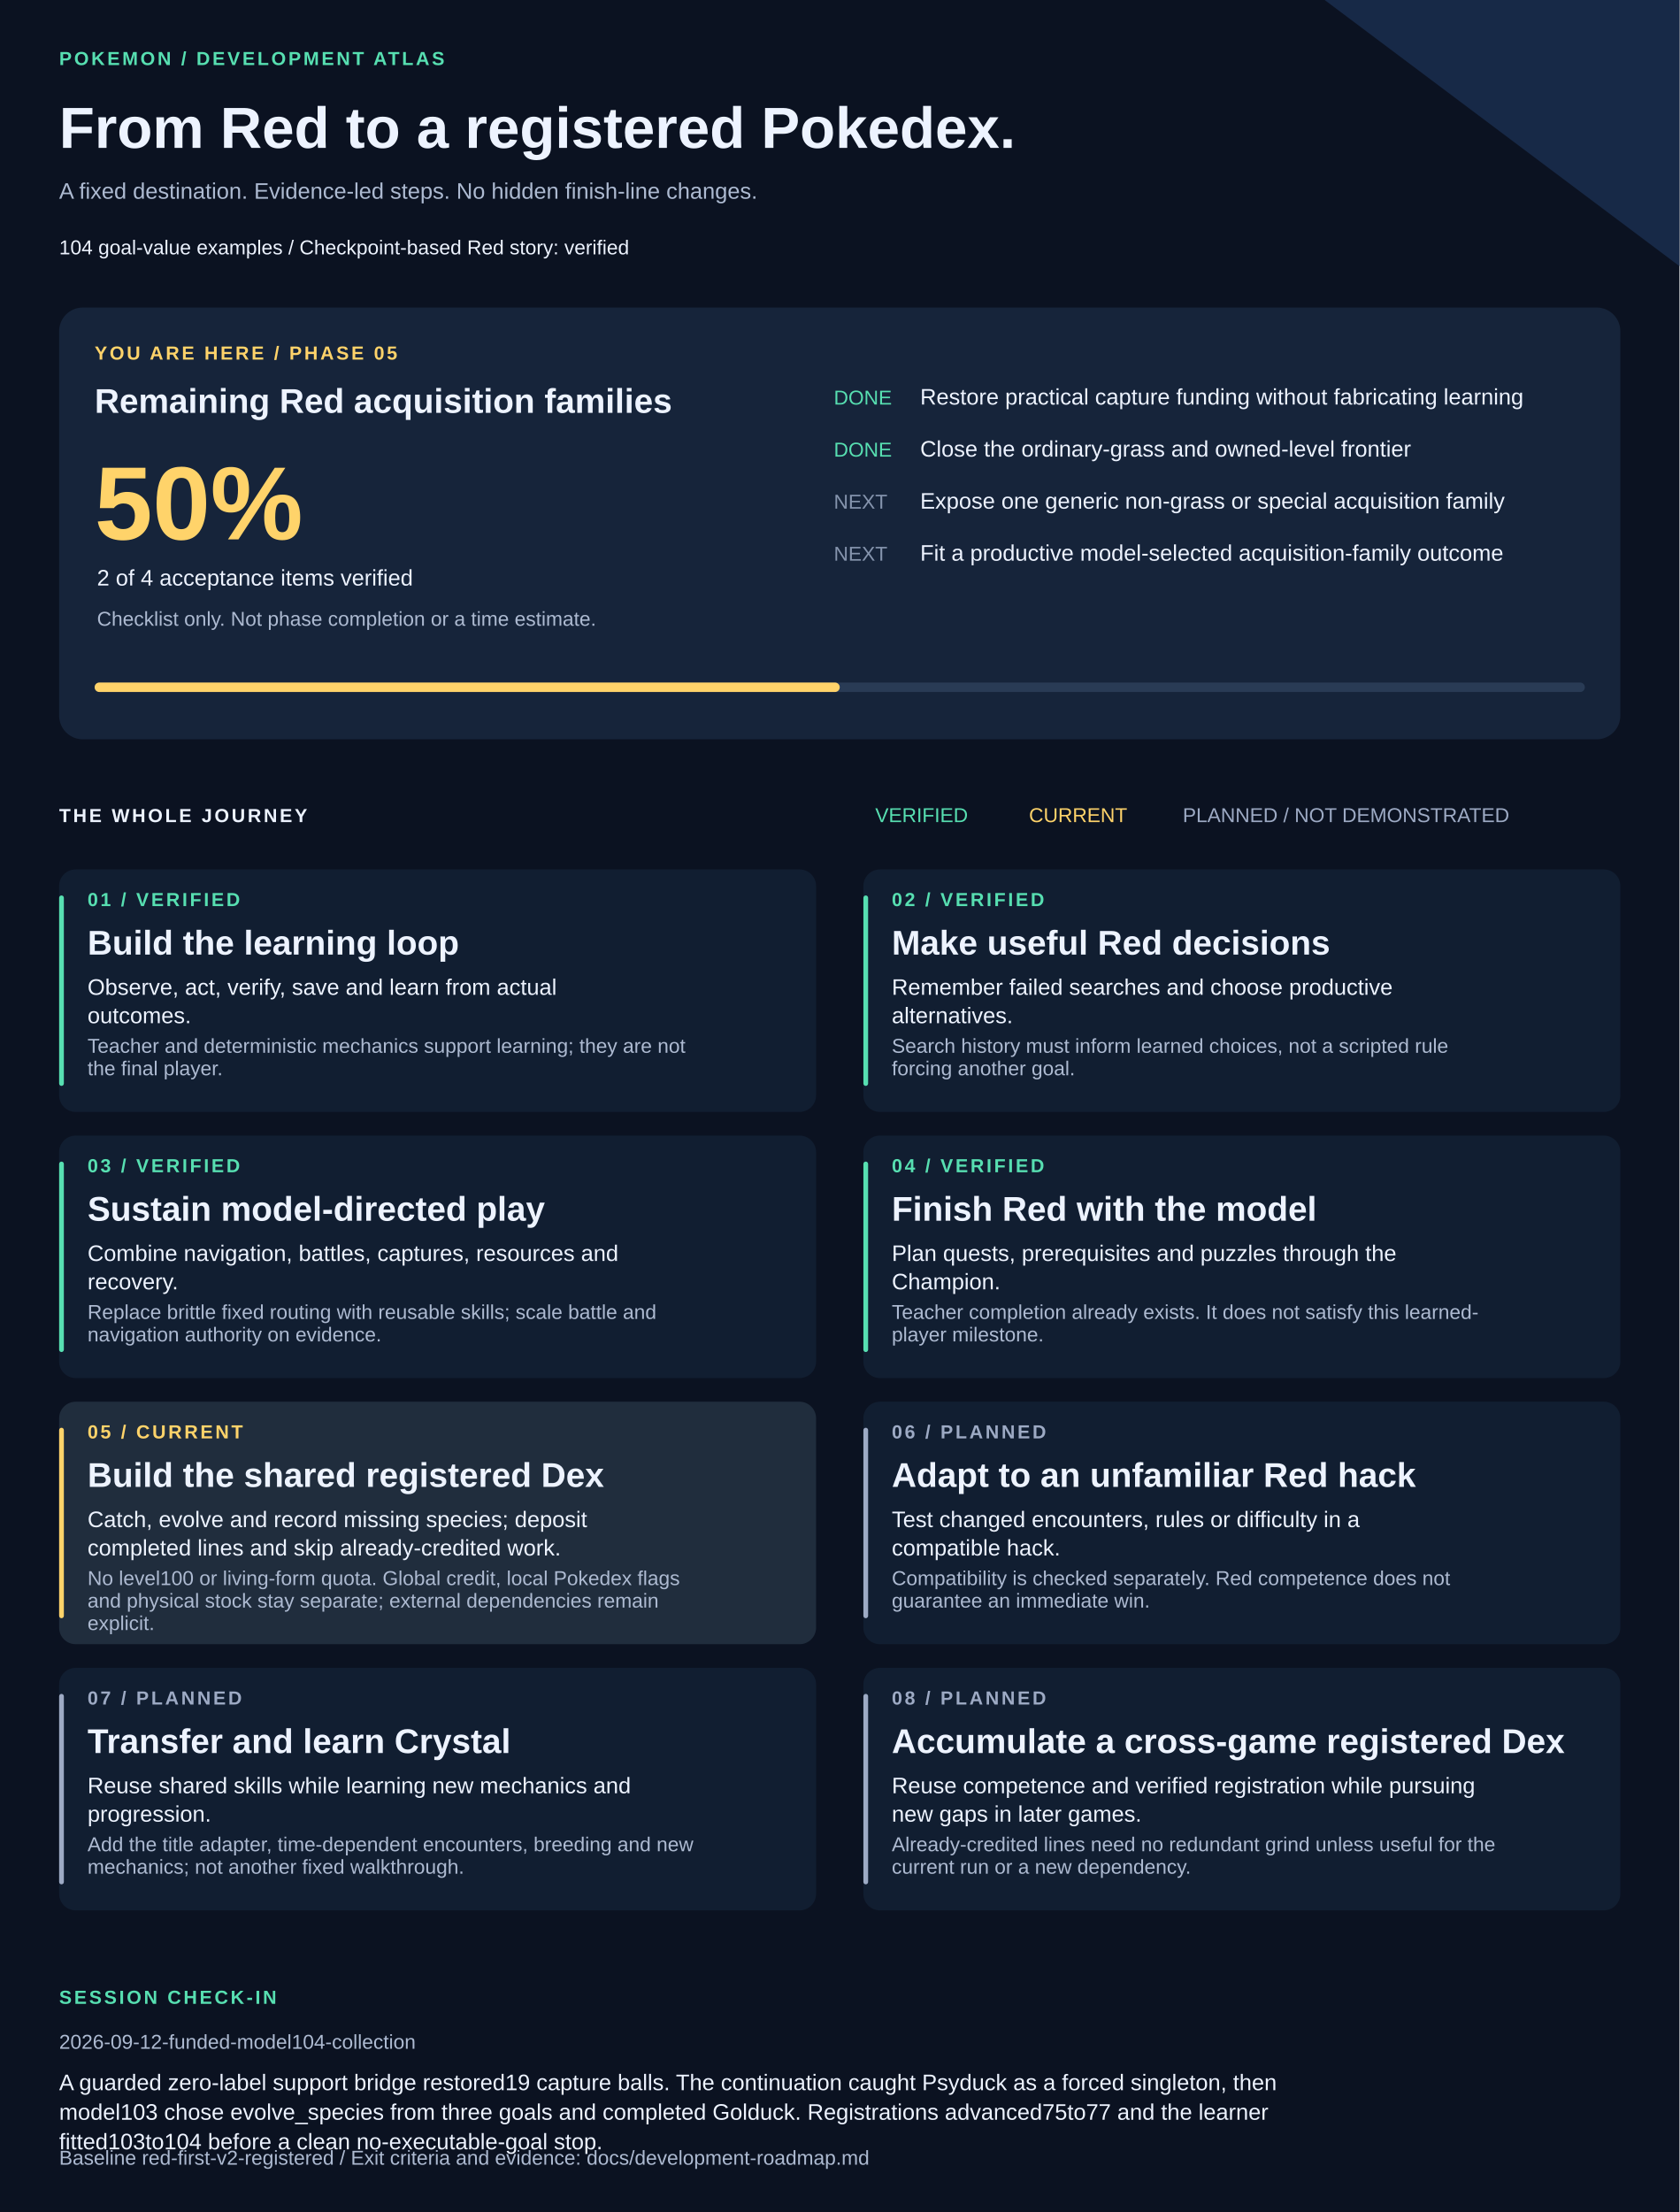
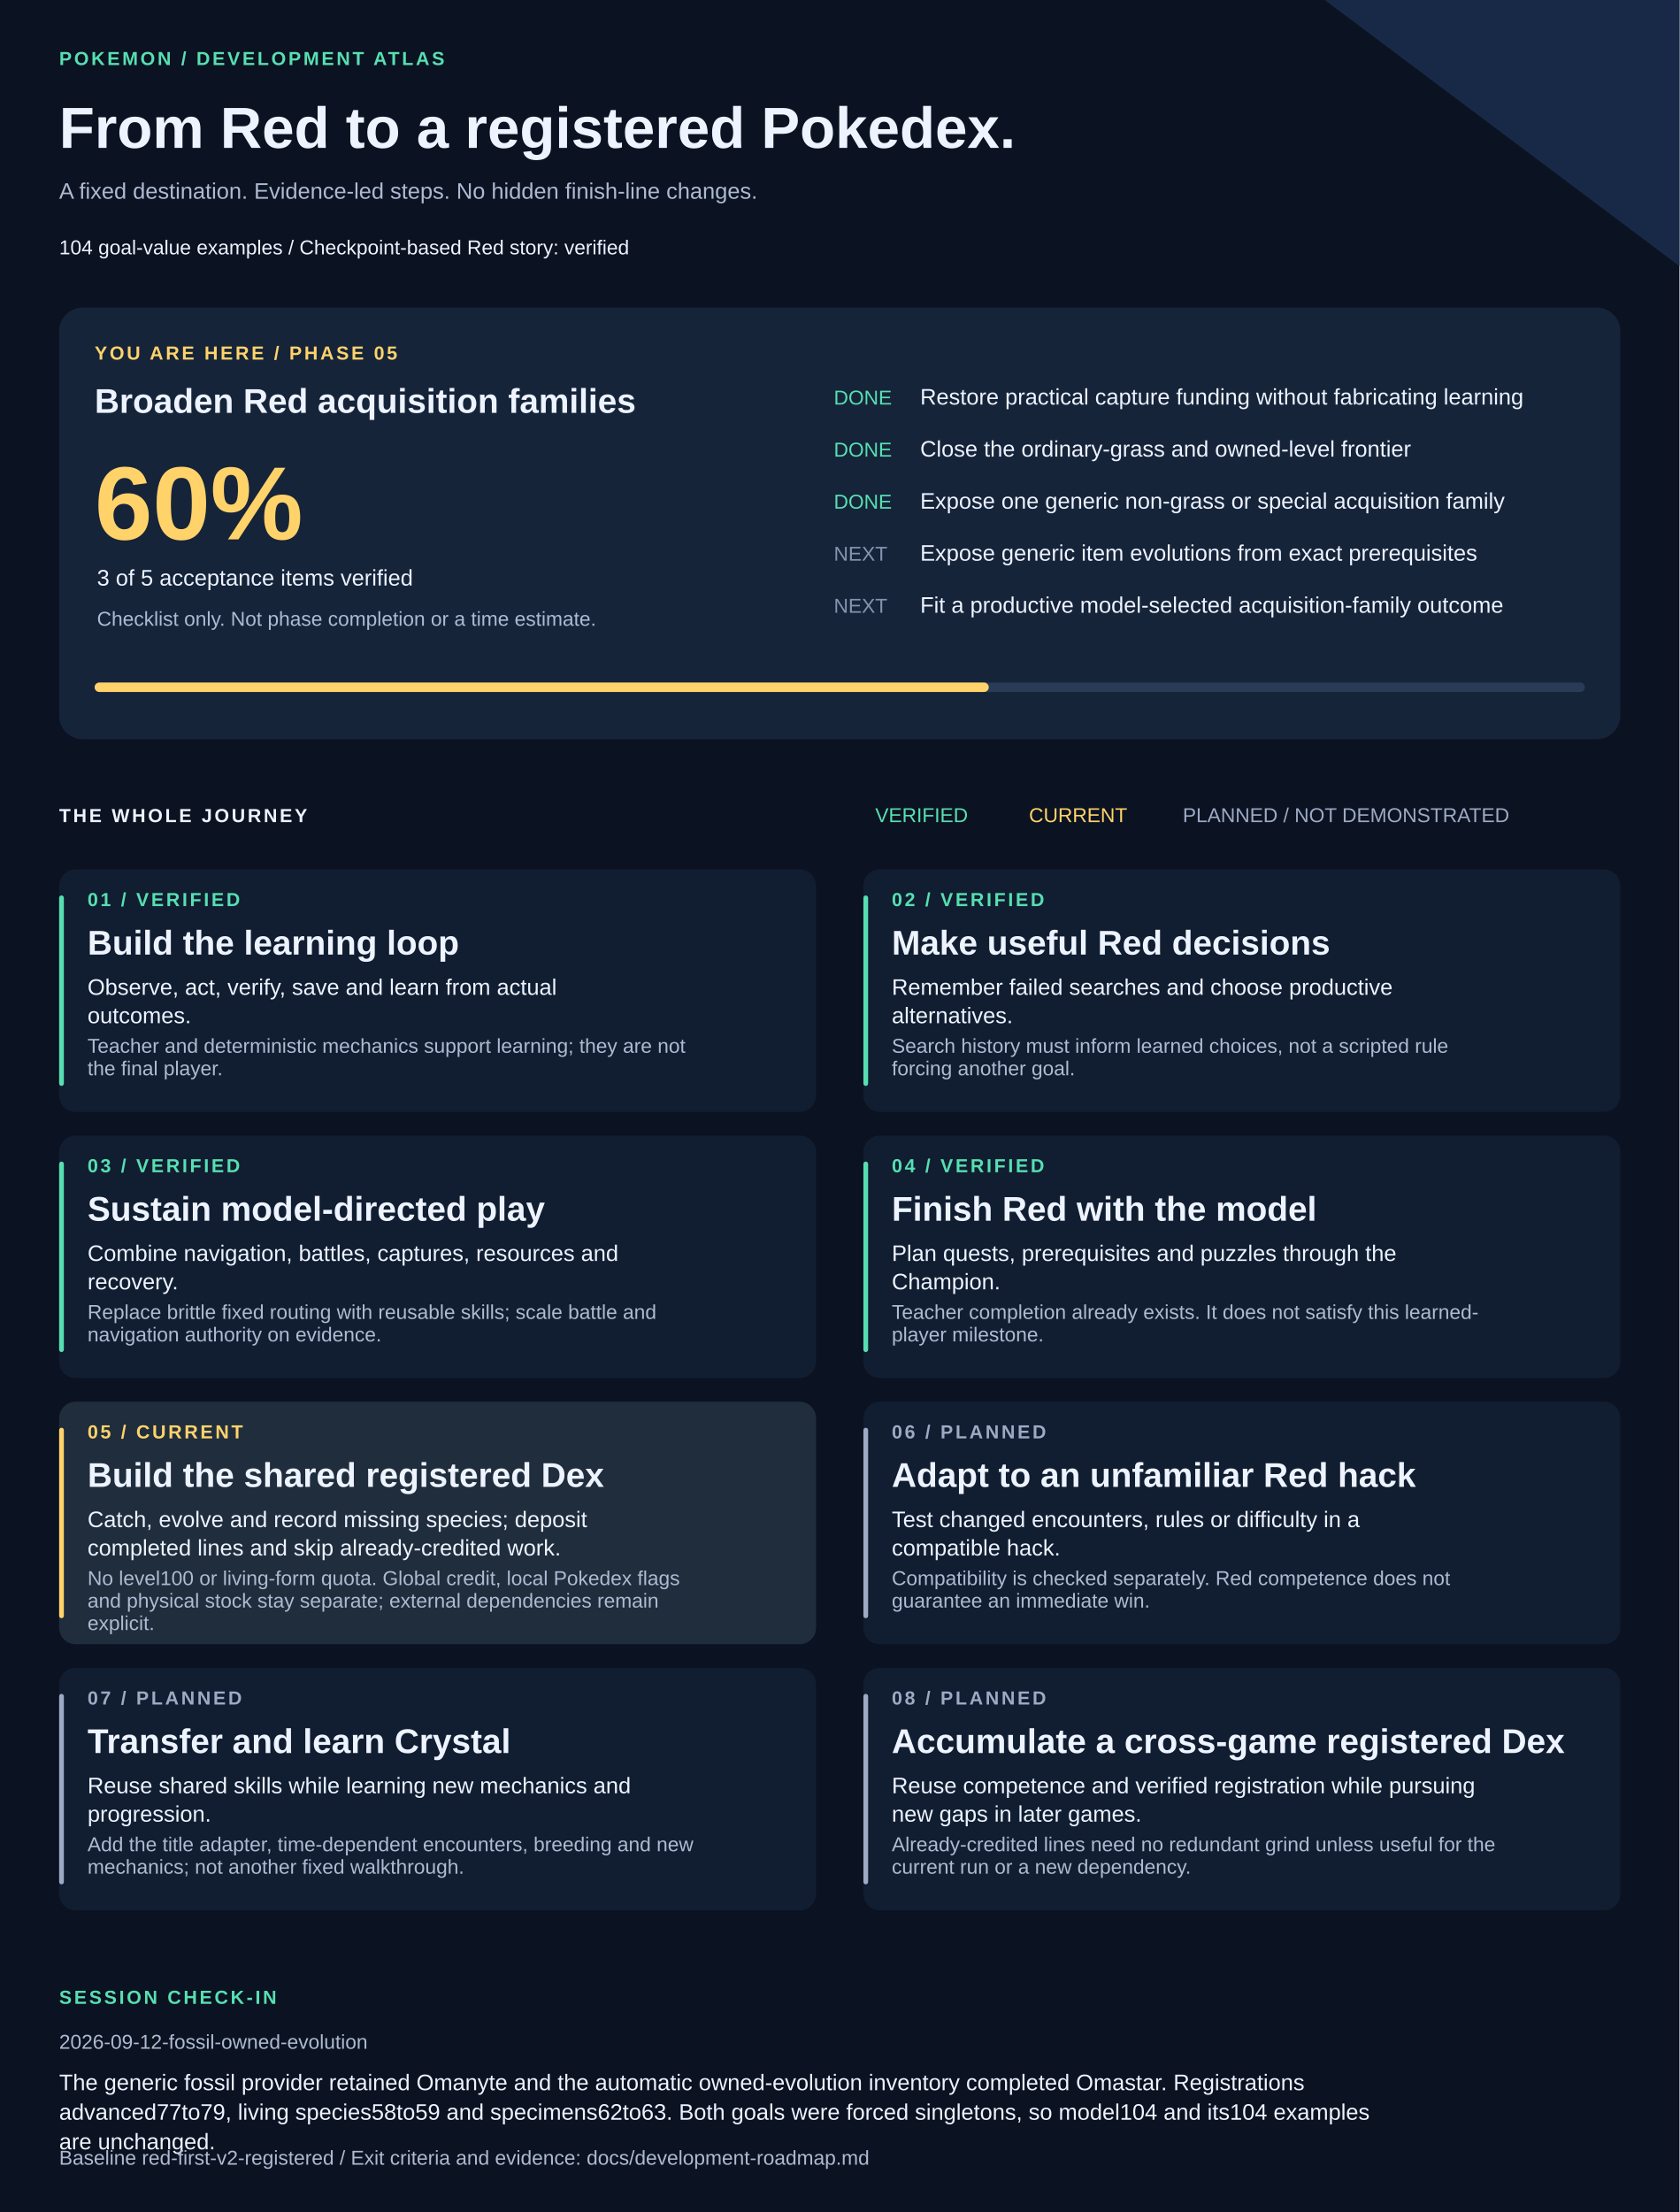
<svg xmlns="http://www.w3.org/2000/svg" width="1420" height="1870" viewBox="0 0 1420 1870" role="img" aria-labelledby="title description">
  <style>text{font-family:Arial,Helvetica,sans-serif;fill:#edf3ff}.muted{fill:#adbad1}.eyebrow{font-size:16px;letter-spacing:2px;font-weight:bold}.heading{font-size:29px;font-weight:bold}.body{font-size:19px}.small{font-size:17px}</style>
  <rect width="1420" height="1870" fill="#0b1221" />
  <path d="M1120 0H1420V225Z" fill="#172947" />
  <text x="50" y="55" class="eyebrow" style="fill:#57dfb1">POKEMON / DEVELOPMENT ATLAS</text>
  <text x="50" y="125" style="font-size:49px;font-weight:bold">From Red to a registered Pokedex.</text>
  <text x="50" y="168" class="body muted">A fixed destination. Evidence-led steps. No hidden finish-line changes.</text>
  <text x="50" y="215" class="small">104 goal-value examples  /  Checkpoint-based Red story: verified</text>
  <rect x="50" y="260" width="1320" height="365" rx="20" fill="#16243a" />
  <text x="80" y="304" class="eyebrow" style="fill:#ffd36a">YOU ARE HERE / PHASE 05</text>
-   <text x="80" y="349" class="heading">Remaining Red acquisition families</text>
-   <text x="80" y="456" style="font-size:88px;font-weight:bold;fill:#ffd36a">50%</text>
-   <text x="82" y="495" class="body">2 of 4 acceptance items verified</text>
+   <text x="80" y="349" class="heading">Broaden Red acquisition families</text>
+   <text x="80" y="456" style="font-size:88px;font-weight:bold;fill:#ffd36a">60%</text>
+   <text x="82" y="495" class="body">3 of 5 acceptance items verified</text>
  <text x="82" y="529" class="small muted">Checklist only. Not phase completion or a time estimate.</text>
  <text x="705" y="342" class="small" style="fill:#57dfb1">DONE</text>
  <text x="778" y="342" class="body">Restore practical capture funding without fabricating learning</text>
  <text x="705" y="386" class="small" style="fill:#57dfb1">DONE</text>
  <text x="778" y="386" class="body">Close the ordinary-grass and owned-level frontier</text>
-   <text x="705" y="430" class="small" style="fill:#8594ad">NEXT</text>
+   <text x="705" y="430" class="small" style="fill:#57dfb1">DONE</text>
  <text x="778" y="430" class="body">Expose one generic non-grass or special acquisition family</text>
  <text x="705" y="474" class="small" style="fill:#8594ad">NEXT</text>
-   <text x="778" y="474" class="body">Fit a productive model-selected acquisition-family outcome</text>
+   <text x="778" y="474" class="body">Expose generic item evolutions from exact prerequisites</text>
+   <text x="705" y="518" class="small" style="fill:#8594ad">NEXT</text>
+   <text x="778" y="518" class="body">Fit a productive model-selected acquisition-family outcome</text>
  <rect x="80" y="577" width="1260" height="8" rx="4" fill="#293b55" />
-   <rect x="80" y="577" width="630" height="8" rx="4" fill="#ffd36a" />
+   <rect x="80" y="577" width="756" height="8" rx="4" fill="#ffd36a" />
  <text x="50" y="695" class="eyebrow">THE WHOLE JOURNEY</text>
  <text x="740" y="695" class="small" style="fill:#57dfb1">VERIFIED</text>
  <text x="870" y="695" class="small" style="fill:#ffd36a">CURRENT</text>
  <text x="1000" y="695" class="small" style="fill:#9daac4">PLANNED / NOT DEMONSTRATED</text>
  <rect x="50" y="735" width="640" height="205" rx="14" fill="#111e31" />
  <rect x="50" y="757" width="4" height="161" rx="2" fill="#57dfb1" />
  <text x="74" y="766" class="eyebrow" style="fill:#57dfb1">01 / VERIFIED</text>
  <text x="74" y="807" class="heading">Build the learning loop</text>
  <text x="74" y="841" class="body">Observe, act, verify, save and learn from actual</text>
  <text x="74" y="865" class="body">outcomes.</text>
  <text x="74" y="890" class="small muted">Teacher and deterministic mechanics support learning; they are not</text>
  <text x="74" y="909" class="small muted">the final player.</text>
  <rect x="730" y="735" width="640" height="205" rx="14" fill="#111e31" />
  <rect x="730" y="757" width="4" height="161" rx="2" fill="#57dfb1" />
  <text x="754" y="766" class="eyebrow" style="fill:#57dfb1">02 / VERIFIED</text>
  <text x="754" y="807" class="heading">Make useful Red decisions</text>
  <text x="754" y="841" class="body">Remember failed searches and choose productive</text>
  <text x="754" y="865" class="body">alternatives.</text>
  <text x="754" y="890" class="small muted">Search history must inform learned choices, not a scripted rule</text>
  <text x="754" y="909" class="small muted">forcing another goal.</text>
  <rect x="50" y="960" width="640" height="205" rx="14" fill="#111e31" />
  <rect x="50" y="982" width="4" height="161" rx="2" fill="#57dfb1" />
  <text x="74" y="991" class="eyebrow" style="fill:#57dfb1">03 / VERIFIED</text>
  <text x="74" y="1032" class="heading">Sustain model-directed play</text>
  <text x="74" y="1066" class="body">Combine navigation, battles, captures, resources and</text>
  <text x="74" y="1090" class="body">recovery.</text>
  <text x="74" y="1115" class="small muted">Replace brittle fixed routing with reusable skills; scale battle and</text>
  <text x="74" y="1134" class="small muted">navigation authority on evidence.</text>
  <rect x="730" y="960" width="640" height="205" rx="14" fill="#111e31" />
  <rect x="730" y="982" width="4" height="161" rx="2" fill="#57dfb1" />
  <text x="754" y="991" class="eyebrow" style="fill:#57dfb1">04 / VERIFIED</text>
  <text x="754" y="1032" class="heading">Finish Red with the model</text>
  <text x="754" y="1066" class="body">Plan quests, prerequisites and puzzles through the</text>
  <text x="754" y="1090" class="body">Champion.</text>
  <text x="754" y="1115" class="small muted">Teacher completion already exists. It does not satisfy this learned-</text>
  <text x="754" y="1134" class="small muted">player milestone.</text>
  <rect x="50" y="1185" width="640" height="205" rx="14" fill="#202d3d" />
  <rect x="50" y="1207" width="4" height="161" rx="2" fill="#ffd36a" />
  <text x="74" y="1216" class="eyebrow" style="fill:#ffd36a">05 / CURRENT</text>
  <text x="74" y="1257" class="heading">Build the shared registered Dex</text>
  <text x="74" y="1291" class="body">Catch, evolve and record missing species; deposit</text>
  <text x="74" y="1315" class="body">completed lines and skip already-credited work.</text>
  <text x="74" y="1340" class="small muted">No level100 or living-form quota. Global credit, local Pokedex flags</text>
  <text x="74" y="1359" class="small muted">and physical stock stay separate; external dependencies remain</text>
  <text x="74" y="1378" class="small muted">explicit.</text>
  <rect x="730" y="1185" width="640" height="205" rx="14" fill="#111e31" />
  <rect x="730" y="1207" width="4" height="161" rx="2" fill="#9daac4" />
  <text x="754" y="1216" class="eyebrow" style="fill:#9daac4">06 / PLANNED</text>
  <text x="754" y="1257" class="heading">Adapt to an unfamiliar Red hack</text>
  <text x="754" y="1291" class="body">Test changed encounters, rules or difficulty in a</text>
  <text x="754" y="1315" class="body">compatible hack.</text>
  <text x="754" y="1340" class="small muted">Compatibility is checked separately. Red competence does not</text>
  <text x="754" y="1359" class="small muted">guarantee an immediate win.</text>
  <rect x="50" y="1410" width="640" height="205" rx="14" fill="#111e31" />
  <rect x="50" y="1432" width="4" height="161" rx="2" fill="#9daac4" />
  <text x="74" y="1441" class="eyebrow" style="fill:#9daac4">07 / PLANNED</text>
  <text x="74" y="1482" class="heading">Transfer and learn Crystal</text>
  <text x="74" y="1516" class="body">Reuse shared skills while learning new mechanics and</text>
  <text x="74" y="1540" class="body">progression.</text>
  <text x="74" y="1565" class="small muted">Add the title adapter, time-dependent encounters, breeding and new</text>
  <text x="74" y="1584" class="small muted">mechanics; not another fixed walkthrough.</text>
  <rect x="730" y="1410" width="640" height="205" rx="14" fill="#111e31" />
  <rect x="730" y="1432" width="4" height="161" rx="2" fill="#9daac4" />
  <text x="754" y="1441" class="eyebrow" style="fill:#9daac4">08 / PLANNED</text>
  <text x="754" y="1482" class="heading">Accumulate a cross-game registered Dex</text>
  <text x="754" y="1516" class="body">Reuse competence and verified registration while pursuing</text>
  <text x="754" y="1540" class="body">new gaps in later games.</text>
  <text x="754" y="1565" class="small muted">Already-credited lines need no redundant grind unless useful for the</text>
  <text x="754" y="1584" class="small muted">current run or a new dependency.</text>
  <text x="50" y="1694" class="eyebrow" style="fill:#57dfb1">SESSION CHECK-IN</text>
-   <text x="50" y="1732" class="small muted">2026-09-12-funded-model104-collection</text>
-   <text x="50" y="1767" class="body">A guarded zero-label support bridge restored19 capture balls. The continuation caught Psyduck as a forced singleton, then</text>
-   <text x="50" y="1792" class="body">model103 chose evolve_species from three goals and completed Golduck. Registrations advanced75to77 and the learner</text>
-   <text x="50" y="1817" class="body">fitted103to104 before a clean no-executable-goal stop.</text>
+   <text x="50" y="1732" class="small muted">2026-09-12-fossil-owned-evolution</text>
+   <text x="50" y="1767" class="body">The generic fossil provider retained Omanyte and the automatic owned-evolution inventory completed Omastar. Registrations</text>
+   <text x="50" y="1792" class="body">advanced77to79, living species58to59 and specimens62to63. Both goals were forced singletons, so model104 and its104 examples</text>
+   <text x="50" y="1817" class="body">are unchanged.</text>
  <text x="50" y="1830" class="small muted">Baseline red-first-v2-registered / Exit criteria and evidence: docs/development-roadmap.md</text>
</svg>
